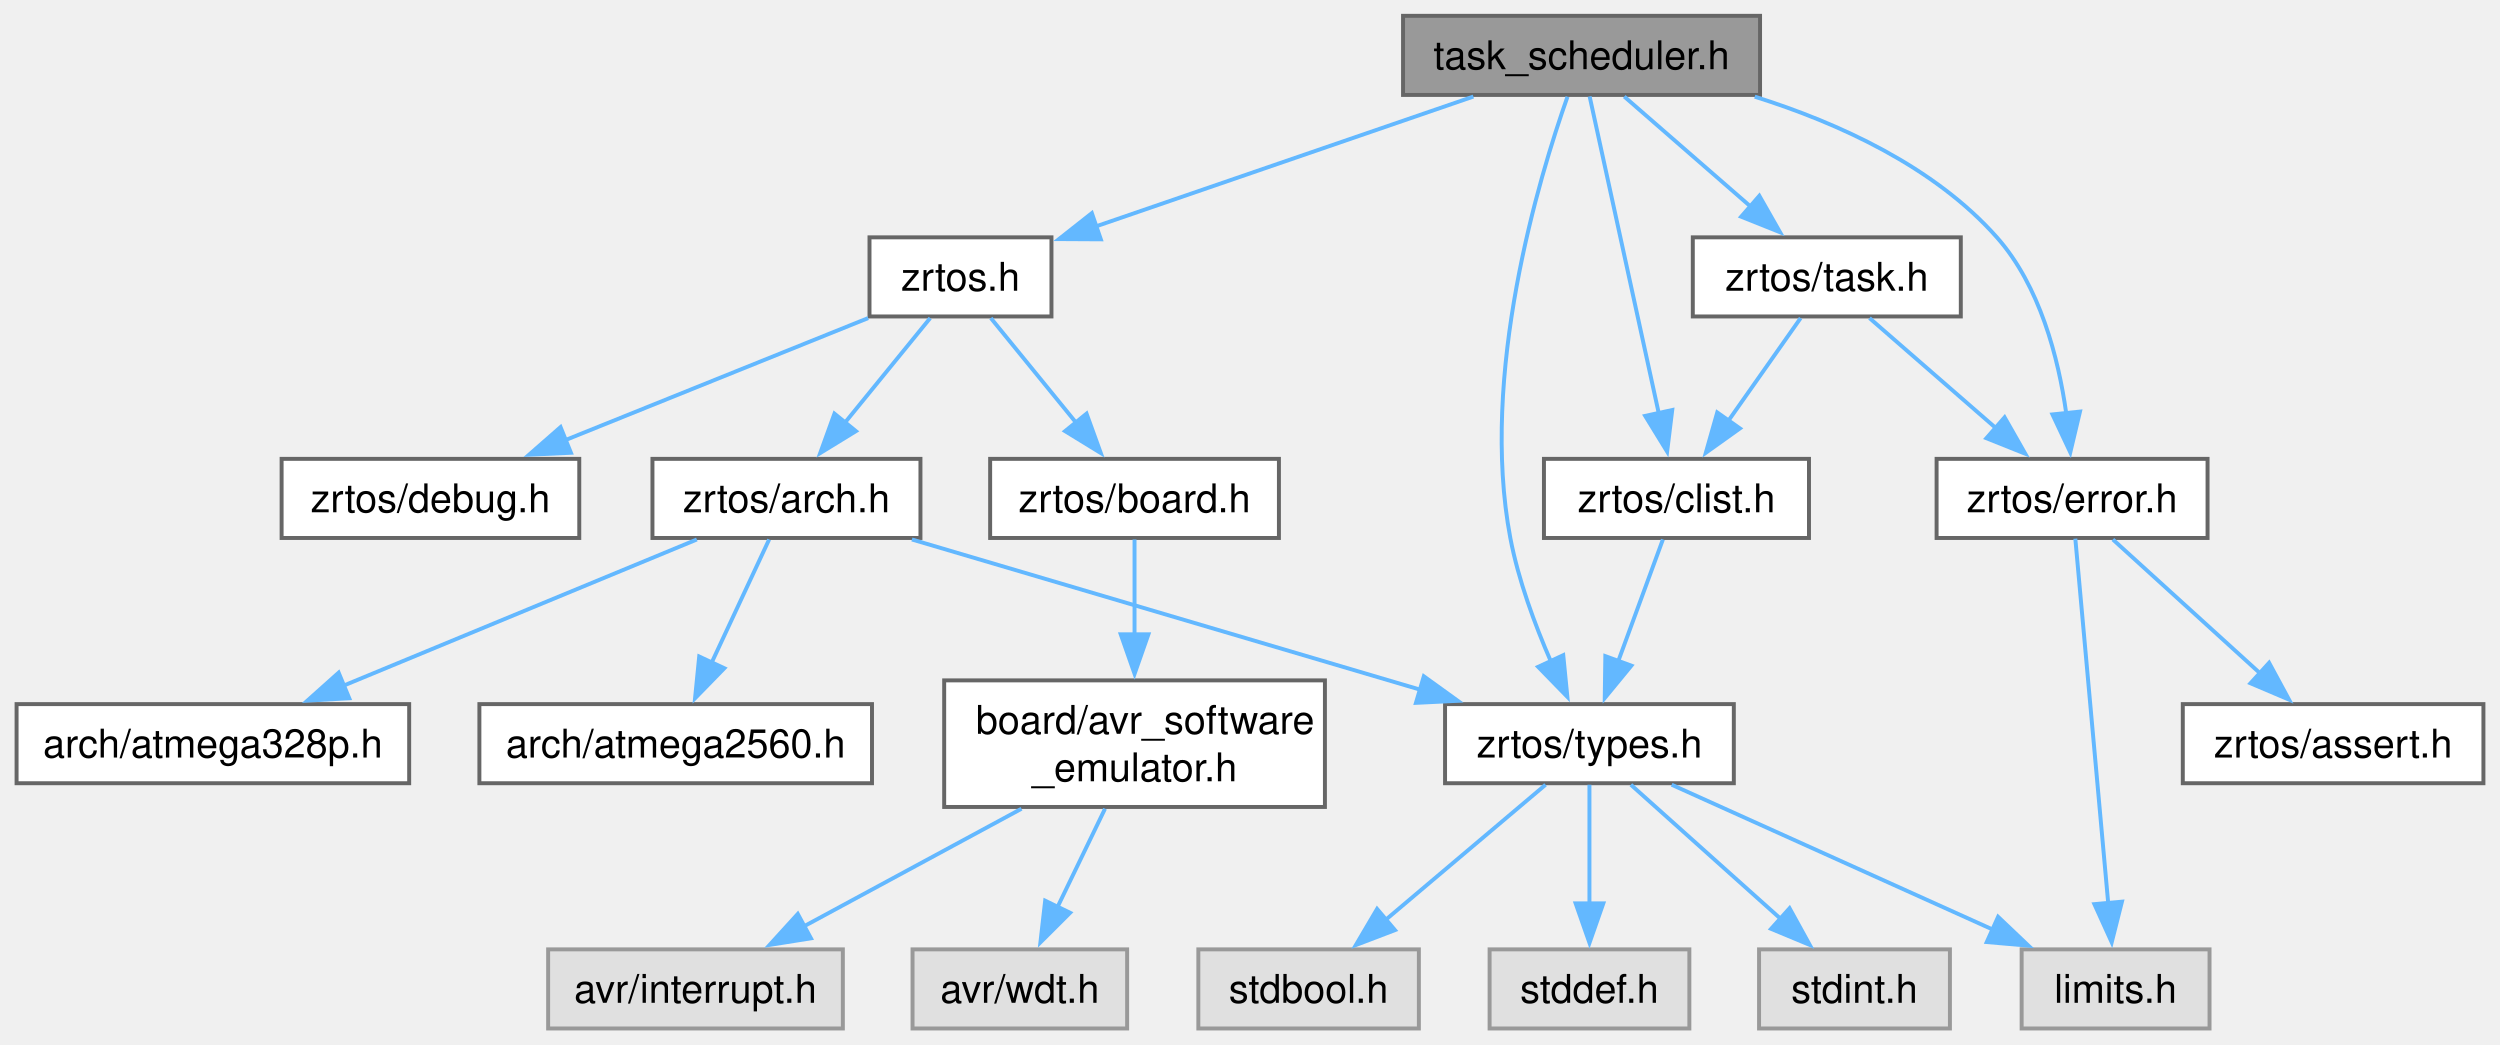
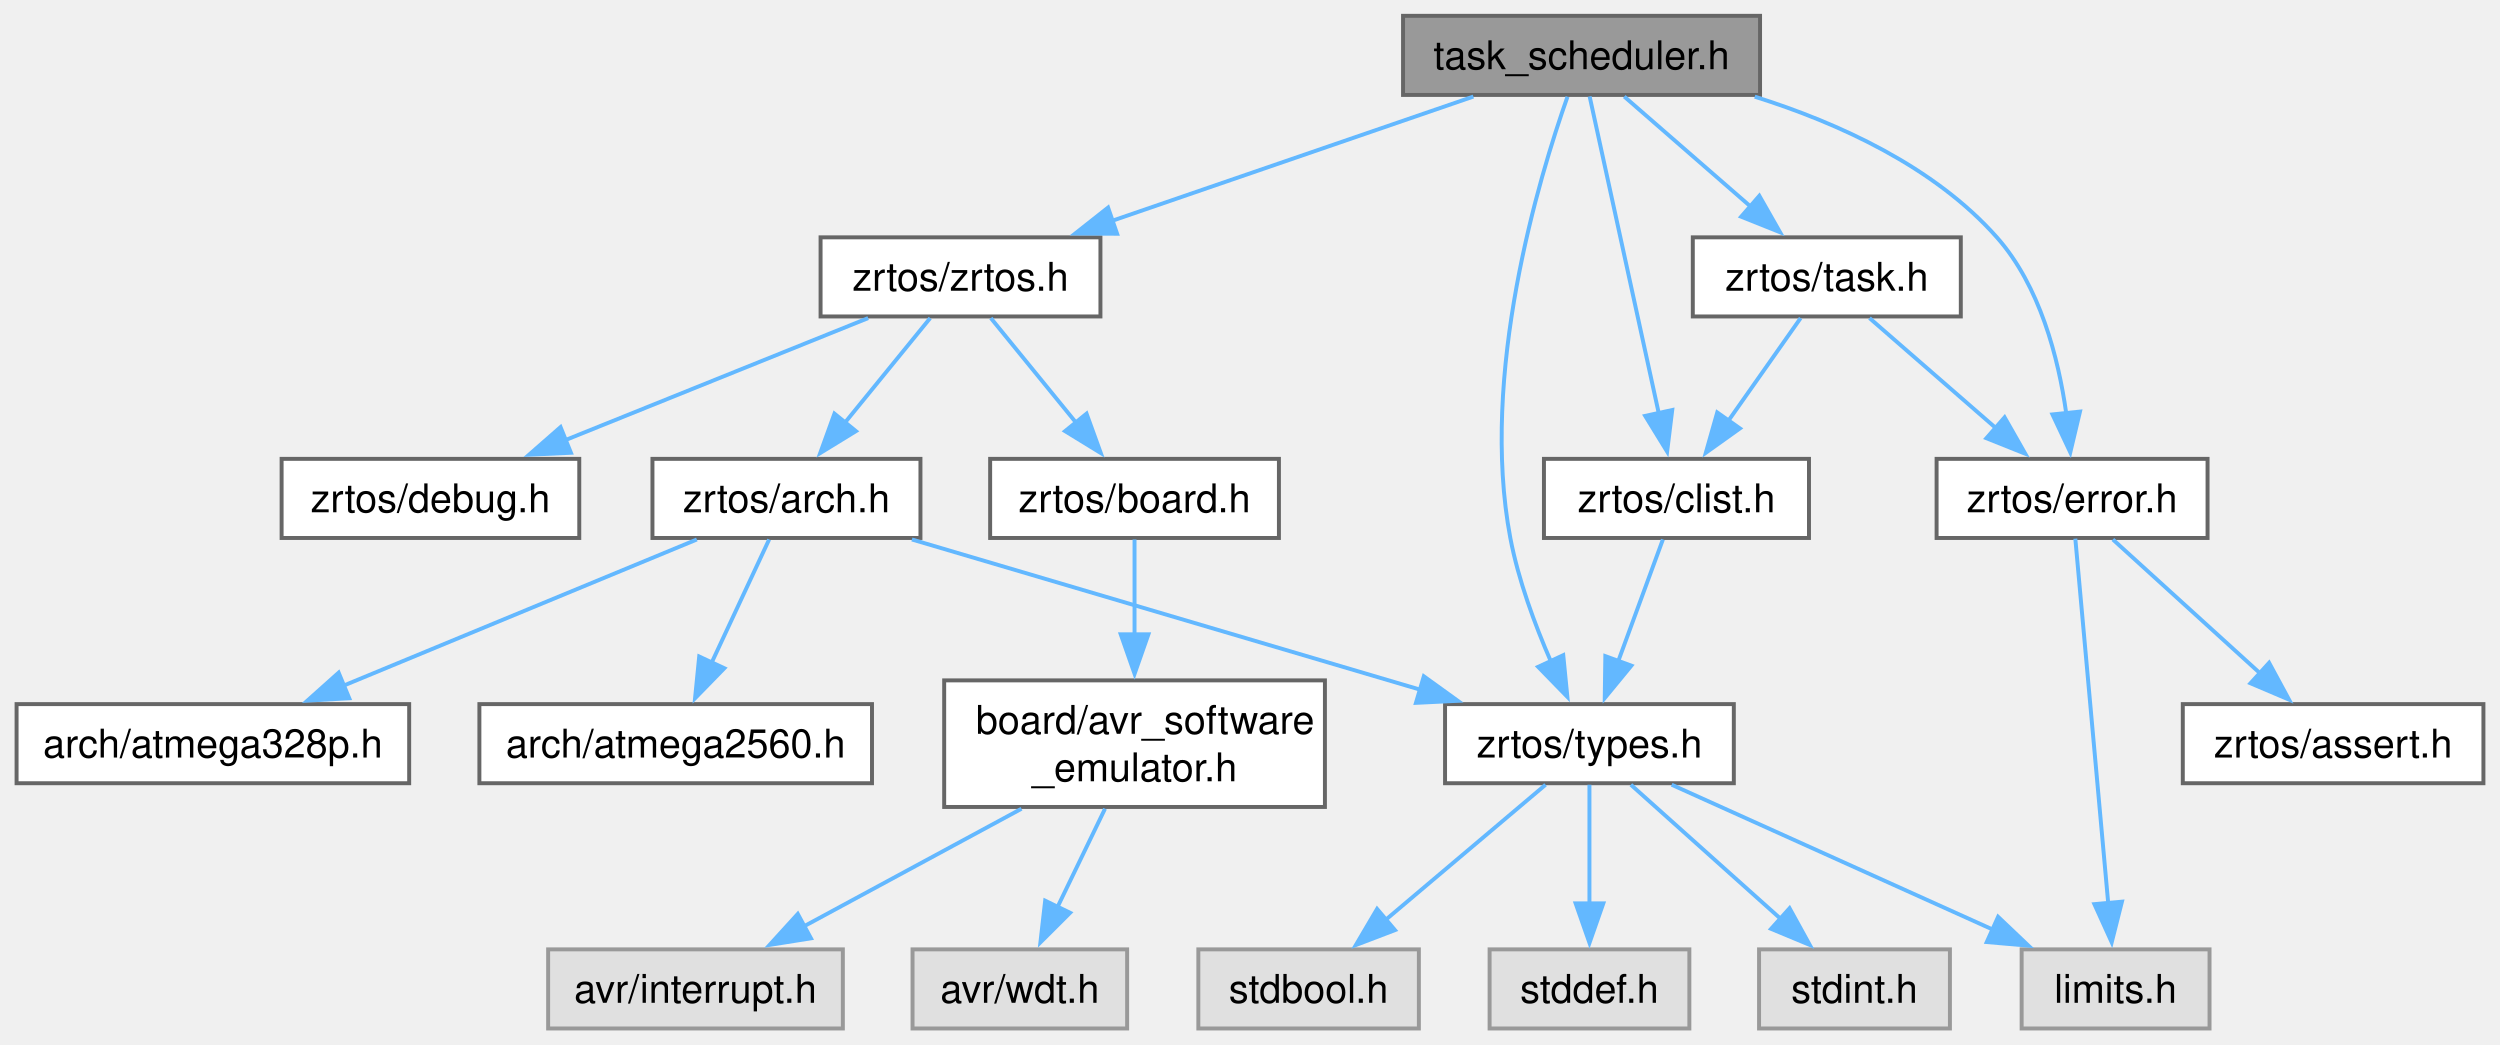
<svg xmlns="http://www.w3.org/2000/svg" xmlns:xlink="http://www.w3.org/1999/xlink" width="632pt" height="264pt" viewBox="0.00 0.00 631.62 264.00">
  <g id="graph0" class="graph" transform="scale(1 1) rotate(0) translate(4 260)">
    <g id="Node000001" class="node">
      <g id="a_Node000001">
        <a xlink:title=" ">
          <polygon fill="#999999" stroke="#666666" points="440.75,-256 350.5,-256 350.5,-236 440.75,-236 440.75,-256" />
          <text text-anchor="middle" x="395.62" y="-242.5" font-family="Helvetica,sans-Serif" font-size="10.00">task_scheduler.h</text>
        </a>
      </g>
    </g>
    <g id="Node000002" class="node">
      <g id="a_Node000002">
        <a xlink:href="zrtos_8h.html" target="_top" xlink:title=" ">
-           <polygon fill="white" stroke="#666666" points="261.62,-200 215.62,-200 215.62,-180 261.62,-180 261.62,-200" />
-           <text text-anchor="middle" x="238.62" y="-186.5" font-family="Helvetica,sans-Serif" font-size="10.00">zrtos.h</text>
+           <polygon fill="white" stroke="#666666" points="274,-200 203.25,-200 203.25,-180 274,-180 274,-200" />
+           <text text-anchor="middle" x="238.62" y="-186.5" font-family="Helvetica,sans-Serif" font-size="10.00">zrtos/zrtos.h</text>
        </a>
      </g>
    </g>
    <g id="edge1_Node000001_Node000002" class="edge">
      <g id="a_edge1_Node000001_Node000002">
        <a xlink:title=" ">
-           <path fill="none" stroke="#63b8ff" d="M368.28,-235.59C341.75,-226.47 301.43,-212.6 272.8,-202.75" />
-           <polygon fill="#63b8ff" stroke="#63b8ff" points="274.1,-199.5 263.51,-199.56 271.83,-206.12 274.1,-199.5" />
+           <path fill="none" stroke="#63b8ff" d="M368.28,-235.59C342.99,-226.9 305.17,-213.89 276.89,-204.16" />
+           <polygon fill="#63b8ff" stroke="#63b8ff" points="278.21,-200.91 267.62,-200.97 275.93,-207.53 278.21,-200.91" />
        </a>
      </g>
    </g>
    <g id="Node000005" class="node">
      <g id="a_Node000005">
        <a xlink:href="types_8h.html" target="_top" xlink:title=" ">
          <polygon fill="white" stroke="#666666" points="434.12,-82 361.12,-82 361.12,-62 434.12,-62 434.12,-82" />
          <text text-anchor="middle" x="397.62" y="-68.5" font-family="Helvetica,sans-Serif" font-size="10.00">zrtos/types.h</text>
        </a>
      </g>
    </g>
    <g id="edge15_Node000001_Node000005" class="edge">
      <g id="a_edge15_Node000001_Node000005">
        <a xlink:title=" ">
          <path fill="none" stroke="#63b8ff" d="M392.07,-235.54C384.85,-215.11 369.81,-165.32 377.62,-124 379.64,-113.36 383.82,-102.09 387.84,-92.86" />
          <polygon fill="#63b8ff" stroke="#63b8ff" points="391,-94.37 392.04,-83.83 384.65,-91.42 391,-94.37" />
        </a>
      </g>
    </g>
    <g id="Node000016" class="node">
      <g id="a_Node000016">
        <a xlink:href="clist_8h.html" target="_top" xlink:title=" ">
          <polygon fill="white" stroke="#666666" points="453.12,-144 386.12,-144 386.12,-124 453.12,-124 453.12,-144" />
          <text text-anchor="middle" x="419.62" y="-130.5" font-family="Helvetica,sans-Serif" font-size="10.00">zrtos/clist.h</text>
        </a>
      </g>
    </g>
    <g id="edge16_Node000001_Node000016" class="edge">
      <g id="a_edge16_Node000001_Node000016">
        <a xlink:title=" ">
          <path fill="none" stroke="#63b8ff" d="M397.67,-235.62C401.53,-217.92 409.97,-179.24 415.19,-155.32" />
          <polygon fill="#63b8ff" stroke="#63b8ff" points="418.55,-156.35 417.26,-145.83 411.71,-154.86 418.55,-156.35" />
        </a>
      </g>
    </g>
    <g id="Node000017" class="node">
      <g id="a_Node000017">
        <a xlink:href="error_8h.html" target="_top" xlink:title=" ">
          <polygon fill="white" stroke="#666666" points="553.88,-144 485.38,-144 485.38,-124 553.88,-124 553.88,-144" />
          <text text-anchor="middle" x="519.62" y="-130.5" font-family="Helvetica,sans-Serif" font-size="10.00">zrtos/error.h</text>
        </a>
      </g>
    </g>
    <g id="edge18_Node000001_Node000017" class="edge">
      <g id="a_edge18_Node000001_Node000017">
        <a xlink:title=" ">
          <path fill="none" stroke="#63b8ff" d="M439.41,-235.56C460.58,-228.9 484.77,-217.89 500.62,-200 511.49,-187.74 516.16,-169.57 518.15,-155.55" />
          <polygon fill="#63b8ff" stroke="#63b8ff" points="521.63,-155.95 519.18,-145.64 514.67,-155.23 521.63,-155.95" />
        </a>
      </g>
    </g>
    <g id="Node000019" class="node">
      <g id="a_Node000019">
        <a xlink:href="task_8h.html" target="_top" xlink:title=" ">
          <polygon fill="white" stroke="#666666" points="491.5,-200 423.75,-200 423.75,-180 491.5,-180 491.5,-200" />
          <text text-anchor="middle" x="457.62" y="-186.5" font-family="Helvetica,sans-Serif" font-size="10.00">zrtos/task.h</text>
        </a>
      </g>
    </g>
    <g id="edge21_Node000001_Node000019" class="edge">
      <g id="a_edge21_Node000001_Node000019">
        <a xlink:title=" ">
          <path fill="none" stroke="#63b8ff" d="M406.42,-235.59C415.23,-227.93 427.88,-216.91 438.4,-207.75" />
          <polygon fill="#63b8ff" stroke="#63b8ff" points="440.57,-210.5 445.81,-201.29 435.97,-205.22 440.57,-210.5" />
        </a>
      </g>
    </g>
    <g id="Node000003" class="node">
      <g id="a_Node000003">
        <a xlink:href="debug_8h.html" target="_top" xlink:title=" ">
          <polygon fill="white" stroke="#666666" points="142.25,-144 67,-144 67,-124 142.25,-124 142.25,-144" />
          <text text-anchor="middle" x="104.62" y="-130.5" font-family="Helvetica,sans-Serif" font-size="10.00">zrtos/debug.h</text>
        </a>
      </g>
    </g>
    <g id="edge2_Node000002_Node000003" class="edge">
      <g id="a_edge2_Node000002_Node000003">
        <a xlink:title=" ">
          <path fill="none" stroke="#63b8ff" d="M215.28,-179.59C194.09,-171.05 162.56,-158.35 138.57,-148.68" />
          <polygon fill="#63b8ff" stroke="#63b8ff" points="140.14,-145.54 129.55,-145.05 137.52,-152.03 140.14,-145.54" />
        </a>
      </g>
    </g>
    <g id="Node000004" class="node">
      <g id="a_Node000004">
        <a xlink:href="arch_8h.html" target="_top" xlink:title=" ">
          <polygon fill="white" stroke="#666666" points="228.5,-144 160.75,-144 160.75,-124 228.5,-124 228.5,-144" />
          <text text-anchor="middle" x="194.62" y="-130.5" font-family="Helvetica,sans-Serif" font-size="10.00">zrtos/arch.h</text>
        </a>
      </g>
    </g>
    <g id="edge3_Node000002_Node000004" class="edge">
      <g id="a_edge3_Node000002_Node000004">
        <a xlink:title=" ">
          <path fill="none" stroke="#63b8ff" d="M230.96,-179.59C225.03,-172.32 216.64,-162.02 209.41,-153.15" />
          <polygon fill="#63b8ff" stroke="#63b8ff" points="212.19,-151.01 203.16,-145.47 206.76,-155.43 212.19,-151.01" />
        </a>
      </g>
    </g>
    <g id="Node000012" class="node">
      <g id="a_Node000012">
        <a xlink:href="board_8h.html" target="_top" xlink:title=" ">
          <polygon fill="white" stroke="#666666" points="319.12,-144 246.12,-144 246.12,-124 319.12,-124 319.12,-144" />
          <text text-anchor="middle" x="282.62" y="-130.5" font-family="Helvetica,sans-Serif" font-size="10.00">zrtos/board.h</text>
        </a>
      </g>
    </g>
    <g id="edge11_Node000002_Node000012" class="edge">
      <g id="a_edge11_Node000002_Node000012">
        <a xlink:title=" ">
          <path fill="none" stroke="#63b8ff" d="M246.29,-179.59C252.22,-172.32 260.61,-162.02 267.84,-153.15" />
          <polygon fill="#63b8ff" stroke="#63b8ff" points="270.49,-155.43 274.09,-145.47 265.06,-151.01 270.49,-155.43" />
        </a>
      </g>
    </g>
    <g id="edge4_Node000004_Node000005" class="edge">
      <g id="a_edge4_Node000004_Node000005">
        <a xlink:title=" ">
          <path fill="none" stroke="#63b8ff" d="M226.34,-123.62C260.95,-113.4 316.54,-96.97 354.96,-85.61" />
          <polygon fill="#63b8ff" stroke="#63b8ff" points="355.75,-89.03 364.34,-82.84 353.76,-82.32 355.75,-89.03" />
        </a>
      </g>
    </g>
    <g id="Node000010" class="node">
      <g id="a_Node000010">
        <a xlink:href="atmega328p_8h.html" target="_top" xlink:title=" ">
          <polygon fill="white" stroke="#666666" points="99.25,-82 0,-82 0,-62 99.25,-62 99.25,-82" />
          <text text-anchor="middle" x="49.62" y="-68.5" font-family="Helvetica,sans-Serif" font-size="10.00">arch/atmega328p.h</text>
        </a>
      </g>
    </g>
    <g id="edge9_Node000004_Node000010" class="edge">
      <g id="a_edge9_Node000004_Node000010">
        <a xlink:title=" ">
          <path fill="none" stroke="#63b8ff" d="M171.97,-123.62C148.03,-113.72 110.03,-97.99 82.73,-86.7" />
          <polygon fill="#63b8ff" stroke="#63b8ff" points="84.1,-83.48 73.52,-82.89 81.42,-89.95 84.1,-83.48" />
        </a>
      </g>
    </g>
    <g id="Node000011" class="node">
      <g id="a_Node000011">
        <a xlink:href="atmega2560_8h.html" target="_top" xlink:title=" ">
          <polygon fill="white" stroke="#666666" points="216.25,-82 117,-82 117,-62 216.25,-62 216.25,-82" />
          <text text-anchor="middle" x="166.62" y="-68.5" font-family="Helvetica,sans-Serif" font-size="10.00">arch/atmega2560.h</text>
        </a>
      </g>
    </g>
    <g id="edge10_Node000004_Node000011" class="edge">
      <g id="a_edge10_Node000004_Node000011">
        <a xlink:title=" ">
          <path fill="none" stroke="#63b8ff" d="M190.25,-123.62C186.36,-115.3 180.56,-102.86 175.68,-92.4" />
          <polygon fill="#63b8ff" stroke="#63b8ff" points="178.92,-91.07 171.52,-83.48 172.57,-94.03 178.92,-91.07" />
        </a>
      </g>
    </g>
    <g id="Node000006" class="node">
      <g id="a_Node000006">
        <a xlink:title=" ">
          <polygon fill="#e0e0e0" stroke="#999999" points="354.5,-20 298.75,-20 298.75,0 354.5,0 354.5,-20" />
          <text text-anchor="middle" x="326.62" y="-6.5" font-family="Helvetica,sans-Serif" font-size="10.00">stdbool.h</text>
        </a>
      </g>
    </g>
    <g id="edge5_Node000005_Node000006" class="edge">
      <g id="a_edge5_Node000005_Node000006">
        <a xlink:title=" ">
          <path fill="none" stroke="#63b8ff" d="M386.53,-61.62C375.74,-52.5 359.1,-38.45 346.1,-27.46" />
          <polygon fill="#63b8ff" stroke="#63b8ff" points="348.46,-24.87 338.56,-21.09 343.94,-30.22 348.46,-24.87" />
        </a>
      </g>
    </g>
    <g id="Node000007" class="node">
      <g id="a_Node000007">
        <a xlink:title=" ">
          <polygon fill="#e0e0e0" stroke="#999999" points="422.88,-20 372.38,-20 372.38,0 422.88,0 422.88,-20" />
          <text text-anchor="middle" x="397.62" y="-6.5" font-family="Helvetica,sans-Serif" font-size="10.00">stddef.h</text>
        </a>
      </g>
    </g>
    <g id="edge6_Node000005_Node000007" class="edge">
      <g id="a_edge6_Node000005_Node000007">
        <a xlink:title=" ">
          <path fill="none" stroke="#63b8ff" d="M397.62,-61.62C397.62,-53.56 397.62,-41.65 397.62,-31.41" />
          <polygon fill="#63b8ff" stroke="#63b8ff" points="401.13,-31.63 397.63,-21.63 394.13,-31.63 401.13,-31.63" />
        </a>
      </g>
    </g>
    <g id="Node000008" class="node">
      <g id="a_Node000008">
        <a xlink:title=" ">
          <polygon fill="#e0e0e0" stroke="#999999" points="488.75,-20 440.5,-20 440.5,0 488.75,0 488.75,-20" />
          <text text-anchor="middle" x="464.62" y="-6.5" font-family="Helvetica,sans-Serif" font-size="10.00">stdint.h</text>
        </a>
      </g>
    </g>
    <g id="edge7_Node000005_Node000008" class="edge">
      <g id="a_edge7_Node000005_Node000008">
        <a xlink:title=" ">
          <path fill="none" stroke="#63b8ff" d="M408.09,-61.62C418.18,-52.59 433.67,-38.72 445.89,-27.78" />
          <polygon fill="#63b8ff" stroke="#63b8ff" points="448.21,-30.4 453.32,-21.12 443.54,-25.19 448.21,-30.4" />
        </a>
      </g>
    </g>
    <g id="Node000009" class="node">
      <g id="a_Node000009">
        <a xlink:title=" ">
          <polygon fill="#e0e0e0" stroke="#999999" points="554.38,-20 506.88,-20 506.88,0 554.38,0 554.38,-20" />
          <text text-anchor="middle" x="530.62" y="-6.5" font-family="Helvetica,sans-Serif" font-size="10.00">limits.h</text>
        </a>
      </g>
    </g>
    <g id="edge8_Node000005_Node000009" class="edge">
      <g id="a_edge8_Node000005_Node000009">
        <a xlink:title=" ">
          <path fill="none" stroke="#63b8ff" d="M418.41,-61.62C440.17,-51.81 474.6,-36.27 499.59,-25" />
          <polygon fill="#63b8ff" stroke="#63b8ff" points="500.93,-28.23 508.61,-20.93 498.06,-21.85 500.93,-28.23" />
        </a>
      </g>
    </g>
    <g id="Node000013" class="node">
      <g id="a_Node000013">
        <a xlink:href="avr__software__emulator_8h.html" target="_top" xlink:title=" ">
          <polygon fill="white" stroke="#666666" points="330.75,-88 234.5,-88 234.5,-56 330.75,-56 330.75,-88" />
          <text text-anchor="start" x="242.5" y="-74.5" font-family="Helvetica,sans-Serif" font-size="10.00">board/avr_software</text>
          <text text-anchor="middle" x="282.62" y="-62.5" font-family="Helvetica,sans-Serif" font-size="10.00">_emulator.h</text>
        </a>
      </g>
    </g>
    <g id="edge12_Node000012_Node000013" class="edge">
      <g id="a_edge12_Node000012_Node000013">
        <a xlink:title=" ">
          <path fill="none" stroke="#63b8ff" d="M282.62,-123.62C282.62,-117.1 282.62,-108.05 282.62,-99.4" />
          <polygon fill="#63b8ff" stroke="#63b8ff" points="286.13,-99.65 282.63,-89.65 279.13,-99.65 286.13,-99.65" />
        </a>
      </g>
    </g>
    <g id="Node000014" class="node">
      <g id="a_Node000014">
        <a xlink:title=" ">
          <polygon fill="#e0e0e0" stroke="#999999" points="208.88,-20 134.38,-20 134.38,0 208.88,0 208.88,-20" />
          <text text-anchor="middle" x="171.62" y="-6.5" font-family="Helvetica,sans-Serif" font-size="10.00">avr/interrupt.h</text>
        </a>
      </g>
    </g>
    <g id="edge13_Node000013_Node000014" class="edge">
      <g id="a_edge13_Node000013_Node000014">
        <a xlink:title=" ">
          <path fill="none" stroke="#63b8ff" d="M254.04,-55.55C237.02,-46.35 215.54,-34.74 198.78,-25.68" />
          <polygon fill="#63b8ff" stroke="#63b8ff" points="200.82,-22.8 190.36,-21.13 197.49,-28.96 200.82,-22.8" />
        </a>
      </g>
    </g>
    <g id="Node000015" class="node">
      <g id="a_Node000015">
        <a xlink:title=" ">
          <polygon fill="#e0e0e0" stroke="#999999" points="280.75,-20 226.5,-20 226.5,0 280.75,0 280.75,-20" />
          <text text-anchor="middle" x="253.62" y="-6.5" font-family="Helvetica,sans-Serif" font-size="10.00">avr/wdt.h</text>
        </a>
      </g>
    </g>
    <g id="edge14_Node000013_Node000015" class="edge">
      <g id="a_edge14_Node000013_Node000015">
        <a xlink:title=" ">
          <path fill="none" stroke="#63b8ff" d="M275.16,-55.55C271.51,-48 267.07,-38.82 263.18,-30.77" />
          <polygon fill="#63b8ff" stroke="#63b8ff" points="266.33,-29.25 258.83,-21.77 260.03,-32.3 266.33,-29.25" />
        </a>
      </g>
    </g>
    <g id="edge17_Node000016_Node000005" class="edge">
      <g id="a_edge17_Node000016_Node000005">
        <a xlink:title=" ">
          <path fill="none" stroke="#63b8ff" d="M416.19,-123.62C413.17,-115.39 408.67,-103.13 404.86,-92.74" />
          <polygon fill="#63b8ff" stroke="#63b8ff" points="408.22,-91.72 401.49,-83.53 401.64,-94.13 408.22,-91.72" />
        </a>
      </g>
    </g>
    <g id="edge19_Node000017_Node000009" class="edge">
      <g id="a_edge19_Node000017_Node000009">
        <a xlink:title=" ">
          <path fill="none" stroke="#63b8ff" d="M520.45,-123.83C522.21,-104.31 526.36,-58.25 528.79,-31.4" />
          <polygon fill="#63b8ff" stroke="#63b8ff" points="532.24,-32.06 529.65,-21.78 525.27,-31.43 532.24,-32.06" />
        </a>
      </g>
    </g>
    <g id="Node000018" class="node">
      <g id="a_Node000018">
        <a xlink:href="assert_8h.html" target="_top" xlink:title=" ">
          <polygon fill="white" stroke="#666666" points="623.62,-82 547.62,-82 547.62,-62 623.62,-62 623.62,-82" />
          <text text-anchor="middle" x="585.62" y="-68.5" font-family="Helvetica,sans-Serif" font-size="10.00">zrtos/assert.h</text>
        </a>
      </g>
    </g>
    <g id="edge20_Node000017_Node000018" class="edge">
      <g id="a_edge20_Node000017_Node000018">
        <a xlink:title=" ">
          <path fill="none" stroke="#63b8ff" d="M529.94,-123.62C539.88,-114.59 555.14,-100.72 567.17,-89.78" />
          <polygon fill="#63b8ff" stroke="#63b8ff" points="569.44,-92.45 574.48,-83.13 564.73,-87.27 569.44,-92.45" />
        </a>
      </g>
    </g>
    <g id="edge23_Node000019_Node000016" class="edge">
      <g id="a_edge23_Node000019_Node000016">
        <a xlink:title=" ">
          <path fill="none" stroke="#63b8ff" d="M451.01,-179.59C445.94,-172.39 438.79,-162.23 432.6,-153.43" />
          <polygon fill="#63b8ff" stroke="#63b8ff" points="435.66,-151.7 427.04,-145.54 429.93,-155.73 435.66,-151.7" />
        </a>
      </g>
    </g>
    <g id="edge22_Node000019_Node000017" class="edge">
      <g id="a_edge22_Node000019_Node000017">
        <a xlink:title=" ">
          <path fill="none" stroke="#63b8ff" d="M468.42,-179.59C477.23,-171.93 489.88,-160.91 500.4,-151.75" />
          <polygon fill="#63b8ff" stroke="#63b8ff" points="502.57,-154.5 507.81,-145.29 497.97,-149.22 502.57,-154.5" />
        </a>
      </g>
    </g>
  </g>
</svg>
